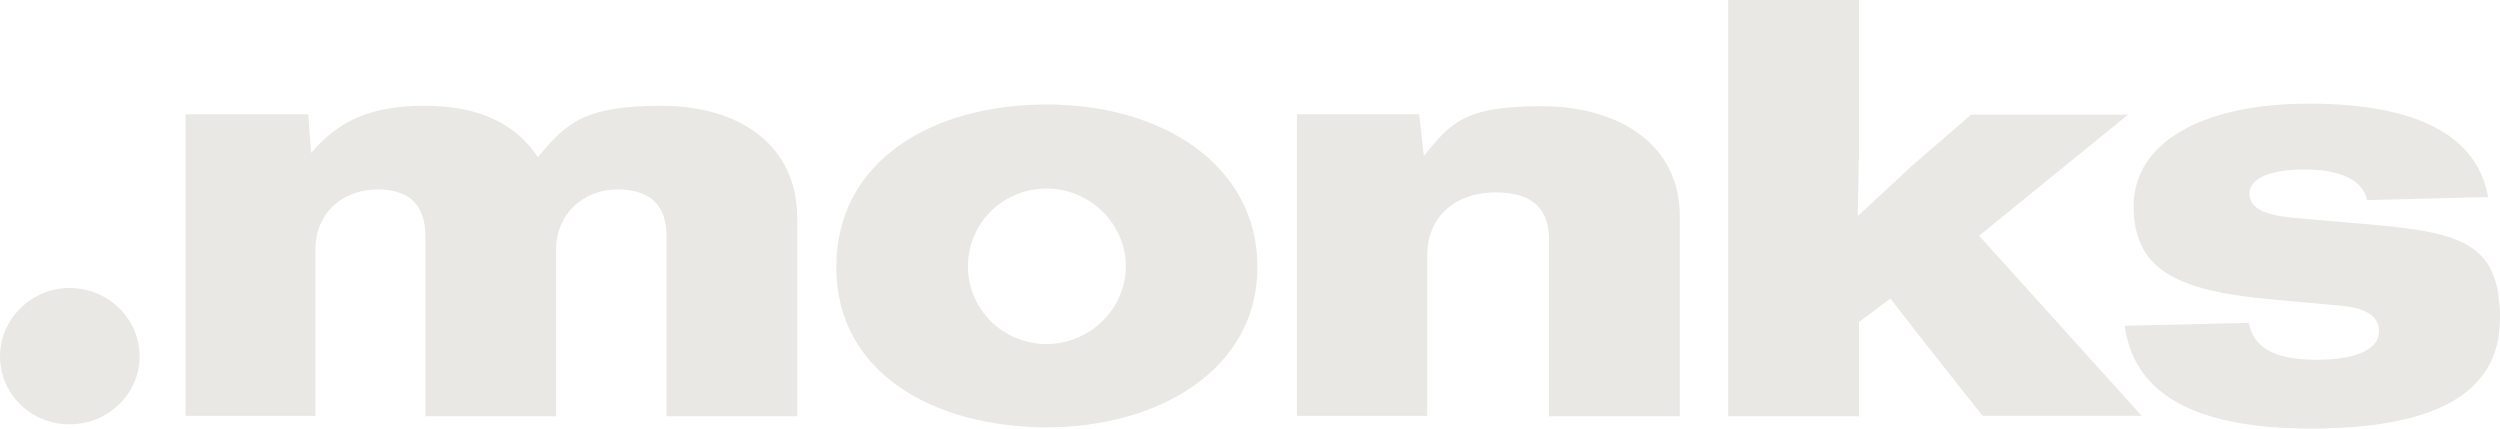
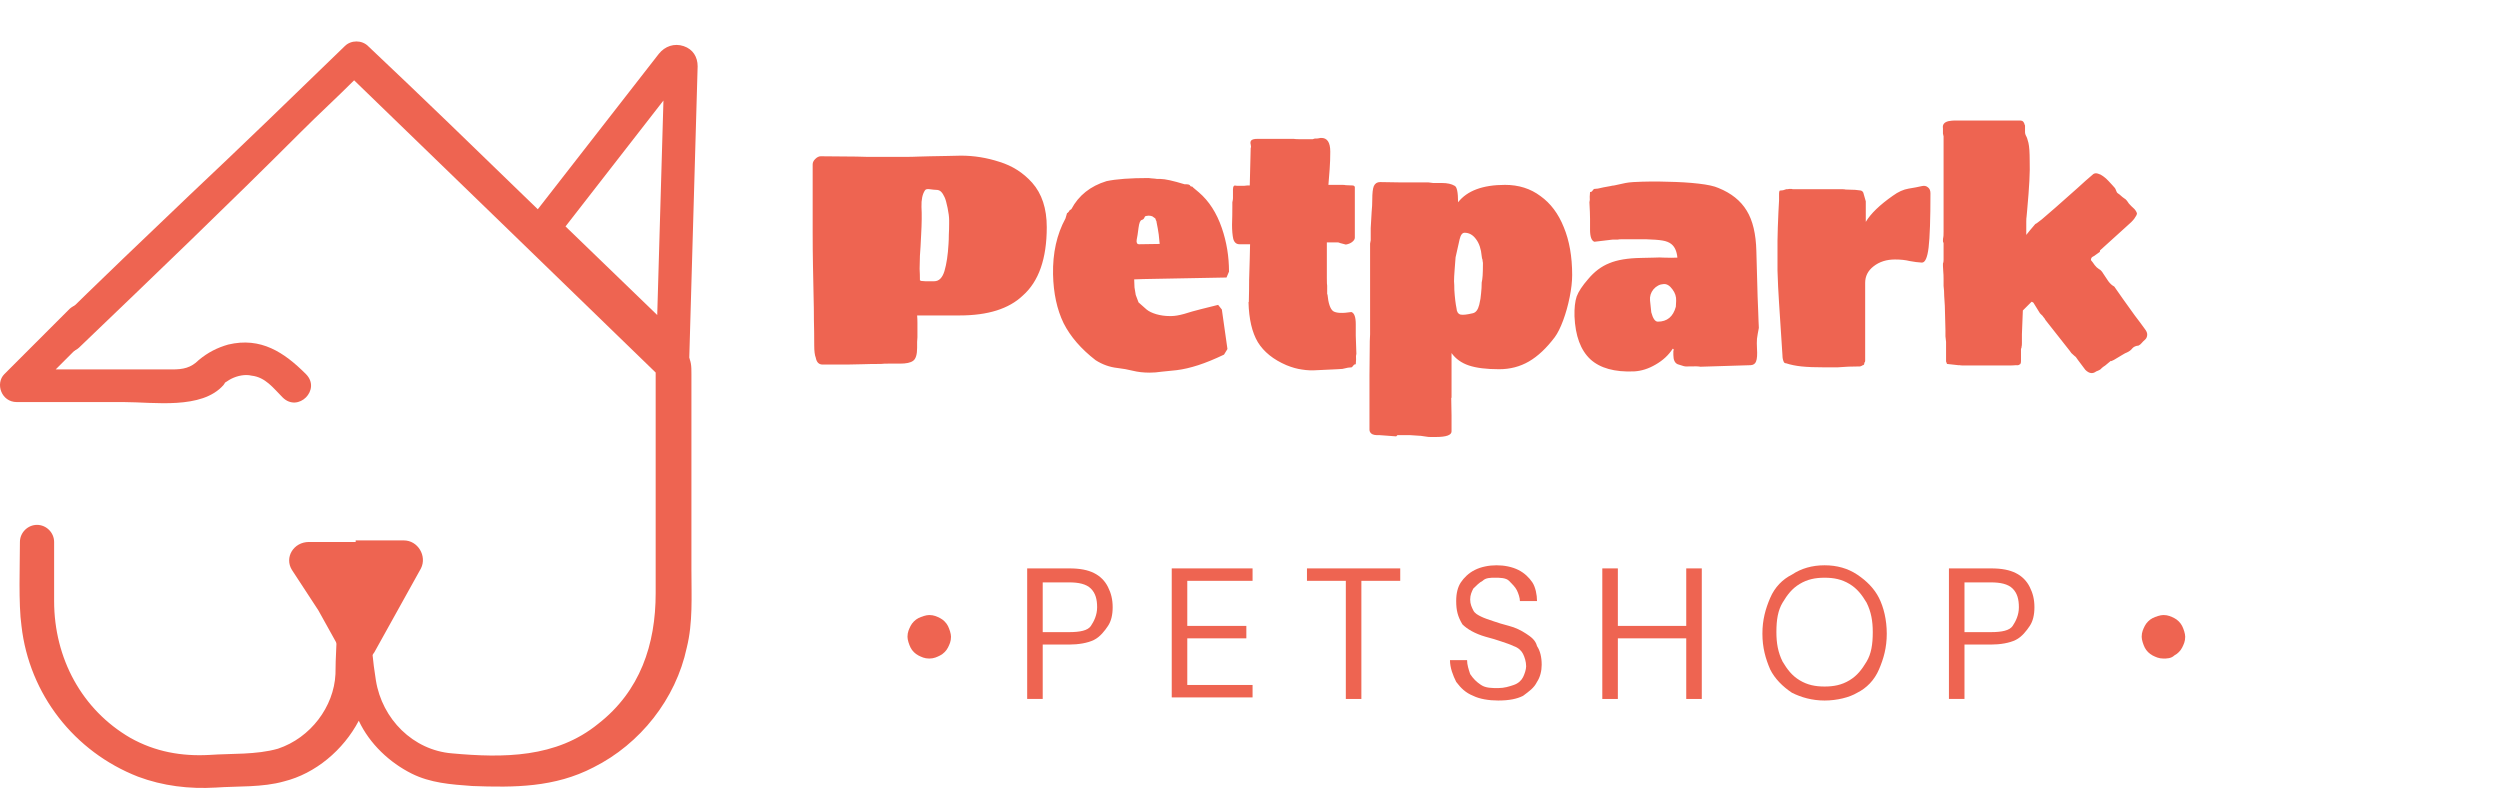
- <svg xmlns="http://www.w3.org/2000/svg" width="140" height="24" viewBox="0 0 140 24" fill="none">
-   <path d="M3.899 23.762C6.062 23.762 7.821 22.049 7.821 19.956C7.821 17.863 6.062 16.127 3.899 16.127C1.735 16.127 0 17.887 0 19.956C0 22.026 1.688 23.762 3.899 23.762Z" fill="#EAE8E4" />
-   <path d="M17.663 23.31V13.986C17.663 11.964 19.137 10.609 21.158 10.609C23.179 10.609 23.821 11.75 23.821 13.225V23.31H31.143V13.986C31.143 11.988 32.664 10.609 34.566 10.609C36.468 10.609 37.324 11.536 37.324 13.225V23.31H44.646V12.202C44.646 8.111 41.389 5.923 37.039 5.923C32.688 5.923 31.713 6.898 30.121 8.801C28.861 6.898 26.792 5.923 23.749 5.923C20.706 5.923 18.924 6.803 17.426 8.563L17.259 6.398H10.389V23.287H17.711H17.663V23.31Z" fill="#EAE8E4" />
-   <path d="M58.625 23.929C64.877 23.929 70.416 20.694 70.416 14.961C70.416 9.229 65.067 5.851 58.625 5.851C52.182 5.851 46.833 9.015 46.833 14.961C46.833 20.908 52.325 23.929 58.625 23.929ZM58.601 19.267C56.152 19.267 54.203 17.292 54.203 14.914C54.203 12.535 56.129 10.561 58.601 10.561C61.073 10.561 63.047 12.559 63.047 14.914C63.047 17.269 61.05 19.267 58.601 19.267Z" fill="#EAE8E4" />
-   <path d="M79.925 23.31V14.319C79.925 12.059 81.566 10.775 83.753 10.775C85.94 10.775 86.748 11.798 86.748 13.463V23.31H94.07V12.107C94.07 8.087 90.671 5.947 86.32 5.947C81.97 5.947 81.233 6.898 79.735 8.729L79.474 6.398H72.627V23.287H79.949L79.925 23.31Z" fill="#EAE8E4" />
-   <path d="M119.199 6.422H110.379L107.051 9.3L104.031 12.107L104.103 8.539V0H96.781V23.31H104.103V18.03L105.862 16.721L107.431 18.743L111.021 23.286H119.936L110.83 13.201L119.199 6.398V6.422Z" fill="#EAE8E4" />
-   <path d="M129.373 24C136.125 24 140 22.168 140 17.839C140 13.51 137.741 12.987 132.297 12.535L128.47 12.202C126.734 12.036 125.974 11.655 125.974 10.822C125.974 9.99 127.139 9.491 129.04 9.491C130.942 9.491 132.297 10.014 132.559 11.203L139.334 11.037C138.74 7.635 135.412 5.804 129.302 5.804C123.192 5.804 119.484 8.063 119.484 11.536C119.484 15.009 121.742 16.246 126.972 16.745L130.895 17.102C132.392 17.221 133.224 17.625 133.224 18.553C133.224 19.481 132.131 20.147 129.706 20.147C127.281 20.147 126.211 19.433 125.926 18.077L118.984 18.244C119.46 21.788 122.479 24 129.397 24H129.373Z" fill="#EAE8E4" />
+ <svg xmlns="http://www.w3.org/2000/svg" width="193" height="61" viewBox="0 0 193 61" fill="none">
+   <path d="M65.378 28.144H63.506C63.218 28.144 63.042 27.968 62.978 27.616C62.898 27.424 62.858 27.104 62.858 26.656C62.858 25.952 62.85 25.296 62.834 24.688C62.834 24.064 62.826 23.48 62.81 22.936C62.794 22.152 62.778 21.352 62.762 20.536C62.746 19.704 62.738 18.848 62.738 17.968V12.688C62.738 12.544 62.802 12.408 62.93 12.28C63.074 12.136 63.218 12.064 63.362 12.064L66.122 12.088C66.378 12.088 66.674 12.096 67.01 12.112C67.346 12.112 67.722 12.112 68.138 12.112C68.746 12.112 69.282 12.112 69.746 12.112C70.21 12.112 70.602 12.104 70.922 12.088L71.81 12.064C72.29 12.048 72.73 12.04 73.13 12.04C73.53 12.024 73.882 12.016 74.186 12.016C75.194 12.016 76.186 12.176 77.162 12.496C78.154 12.8 78.994 13.336 79.682 14.104C80.434 14.952 80.81 16.096 80.81 17.536C80.81 19.968 80.194 21.728 78.962 22.816C77.89 23.84 76.266 24.352 74.09 24.352H70.802C70.818 24.528 70.826 24.72 70.826 24.928C70.826 25.12 70.826 25.32 70.826 25.528V26.032C70.826 26.144 70.818 26.264 70.802 26.392C70.802 26.52 70.802 26.672 70.802 26.848C70.802 27.376 70.698 27.712 70.49 27.856C70.298 28 69.962 28.072 69.482 28.072C69.13 28.072 68.826 28.072 68.57 28.072C68.33 28.072 68.146 28.08 68.018 28.096C67.474 28.096 66.978 28.104 66.53 28.12C66.082 28.136 65.698 28.144 65.378 28.144ZM71.426 21.712H72.122C72.49 21.712 72.754 21.448 72.914 20.92C73.074 20.376 73.178 19.68 73.226 18.832C73.242 18.608 73.25 18.368 73.25 18.112C73.266 17.84 73.274 17.56 73.274 17.272V17.008C73.274 16.752 73.234 16.432 73.154 16.048C73.074 15.648 72.994 15.368 72.914 15.208C72.834 15.032 72.746 14.896 72.65 14.8C72.554 14.704 72.426 14.656 72.266 14.656C72.17 14.656 72.01 14.64 71.786 14.608C71.578 14.576 71.45 14.608 71.402 14.704C71.21 14.992 71.122 15.416 71.138 15.976C71.17 16.536 71.162 17.24 71.114 18.088C71.082 18.792 71.05 19.344 71.018 19.744C71.002 20.144 70.994 20.48 70.994 20.752C71.01 21.024 71.018 21.32 71.018 21.64C71.018 21.64 71.05 21.656 71.114 21.688L71.426 21.712ZM88.663 13.744C88.727 13.744 88.799 13.752 88.879 13.768C88.959 13.768 89.055 13.776 89.167 13.792C89.199 13.792 89.255 13.8 89.335 13.816C89.415 13.816 89.503 13.816 89.599 13.816C89.935 13.816 90.551 13.952 91.447 14.224H91.591C91.703 14.224 91.791 14.248 91.855 14.296C91.871 14.312 91.887 14.336 91.903 14.368C91.919 14.384 91.935 14.392 91.951 14.392C92.031 14.392 92.079 14.416 92.095 14.464L92.551 14.848C93.335 15.52 93.927 16.44 94.327 17.608C94.695 18.68 94.879 19.8 94.879 20.968L94.687 21.424L88.255 21.544L87.559 21.568L87.583 22.192L87.679 22.768L87.895 23.344L88.519 23.896C88.695 24.04 88.943 24.16 89.263 24.256C89.599 24.352 89.943 24.4 90.295 24.4H90.415C90.687 24.4 91.023 24.344 91.423 24.232C91.823 24.104 92.247 23.984 92.695 23.872L94.039 23.536L94.327 23.896L94.759 26.944L94.495 27.376C93.759 27.728 93.095 28 92.503 28.192C91.911 28.384 91.359 28.512 90.847 28.576C90.399 28.624 90.007 28.664 89.671 28.696C89.351 28.744 89.047 28.768 88.759 28.768C88.279 28.768 87.847 28.72 87.463 28.624C87.079 28.528 86.679 28.456 86.263 28.408C85.671 28.344 85.111 28.144 84.583 27.808C83.463 26.944 82.639 25.992 82.111 24.952C81.599 23.896 81.327 22.64 81.295 21.184C81.263 19.536 81.583 18.096 82.255 16.864L82.375 16.456C82.439 16.424 82.471 16.4 82.471 16.384C82.487 16.352 82.503 16.336 82.519 16.336L82.567 16.24L82.711 16.144C83.271 15.088 84.175 14.368 85.423 13.984C86.175 13.824 87.255 13.744 88.663 13.744ZM88.663 16.648C88.615 16.648 88.559 16.656 88.495 16.672C88.431 16.672 88.383 16.712 88.351 16.792C88.319 16.888 88.247 16.952 88.135 16.984C88.023 17.016 87.943 17.216 87.895 17.584C87.847 17.984 87.799 18.296 87.751 18.52C87.719 18.744 87.783 18.856 87.943 18.856L89.527 18.832L89.455 18.112L89.383 17.656L89.287 17.152C89.287 17.088 89.271 17.04 89.239 17.008C89.223 16.976 89.207 16.928 89.191 16.864L88.951 16.696C88.855 16.664 88.759 16.648 88.663 16.648ZM103.249 28.504C102.657 28.536 102.145 28.56 101.713 28.576C101.297 28.608 100.897 28.592 100.513 28.528C100.145 28.48 99.745 28.368 99.313 28.192C98.305 27.76 97.569 27.168 97.105 26.416C96.657 25.664 96.417 24.632 96.385 23.32H96.409C96.425 22.76 96.433 22.184 96.433 21.592C96.449 20.984 96.465 20.432 96.481 19.936C96.497 19.424 96.505 19.064 96.505 18.856H95.689C95.449 18.856 95.289 18.72 95.209 18.448C95.145 18.16 95.113 17.792 95.113 17.344C95.129 16.896 95.137 16.424 95.137 15.928V15.616C95.169 15.488 95.185 15.384 95.185 15.304C95.185 15.224 95.185 15.152 95.185 15.088V14.608L95.209 14.416L95.305 14.32L95.497 14.344H96.145C96.385 14.344 96.497 14.344 96.481 14.344C96.465 14.344 96.401 14.344 96.289 14.344C96.193 14.328 96.121 14.32 96.073 14.32H96.481L96.553 11.44C96.585 11.36 96.585 11.264 96.553 11.152C96.521 11.04 96.529 10.944 96.577 10.864C96.641 10.768 96.809 10.72 97.081 10.72H99.865C99.977 10.736 100.105 10.744 100.249 10.744C100.393 10.744 100.561 10.744 100.753 10.744H101.353C101.433 10.712 101.489 10.696 101.521 10.696C101.569 10.696 101.617 10.696 101.665 10.696C101.729 10.68 101.785 10.672 101.833 10.672C101.881 10.656 101.929 10.648 101.977 10.648C102.457 10.632 102.697 10.984 102.697 11.704C102.697 12.168 102.681 12.624 102.649 13.072C102.617 13.504 102.585 13.904 102.553 14.272H103.393C103.473 14.272 103.561 14.272 103.657 14.272C103.753 14.272 103.833 14.28 103.897 14.296L104.473 14.32L104.545 14.368C104.577 14.384 104.593 14.408 104.593 14.44V18.352C104.593 18.464 104.521 18.576 104.377 18.688C104.249 18.784 104.089 18.848 103.897 18.88C103.641 18.816 103.489 18.776 103.441 18.76C103.393 18.728 103.329 18.712 103.249 18.712H102.433V19.48C102.433 20.424 102.433 21.08 102.433 21.448C102.433 21.816 102.441 22.016 102.457 22.048V22.72H102.481C102.545 23.408 102.689 23.84 102.913 24.016C103.153 24.176 103.625 24.2 104.329 24.088C104.553 24.168 104.665 24.48 104.665 25.024C104.665 25.104 104.665 25.2 104.665 25.312C104.665 25.424 104.665 25.624 104.665 25.912C104.681 26.2 104.697 26.672 104.713 27.328C104.681 27.424 104.673 27.568 104.689 27.76L104.665 28.12C104.601 28.12 104.553 28.136 104.521 28.168L104.401 28.312C104.369 28.344 104.345 28.36 104.329 28.36C104.265 28.36 104.177 28.368 104.065 28.384C103.953 28.416 103.809 28.448 103.633 28.48L103.249 28.504ZM105.747 26.416V26.344L105.771 25.816V20.728C105.771 20.104 105.771 19.656 105.771 19.384C105.771 19.096 105.771 18.904 105.771 18.808C105.787 18.712 105.803 18.624 105.819 18.544V17.608C105.851 17.08 105.875 16.664 105.891 16.36C105.923 16.04 105.939 15.728 105.939 15.424C105.939 14.912 105.979 14.56 106.059 14.368C106.155 14.16 106.315 14.056 106.539 14.056L108.027 14.08H110.259C110.339 14.096 110.467 14.112 110.643 14.128C110.835 14.128 111.059 14.128 111.315 14.128C111.731 14.128 112.059 14.2 112.299 14.344C112.475 14.424 112.563 14.848 112.563 15.616C113.267 14.72 114.475 14.272 116.187 14.272C117.243 14.272 118.155 14.56 118.923 15.136C119.707 15.696 120.307 16.496 120.723 17.536C121.155 18.576 121.371 19.808 121.371 21.232C121.371 21.728 121.307 22.296 121.179 22.936C121.051 23.576 120.883 24.176 120.675 24.736C120.467 25.296 120.251 25.728 120.027 26.032C119.387 26.88 118.723 27.504 118.035 27.904C117.347 28.304 116.579 28.504 115.731 28.504C114.755 28.504 113.979 28.408 113.403 28.216C112.827 28.024 112.379 27.704 112.059 27.256V30.712H112.035L112.059 32.08V33.304C112.059 33.592 111.651 33.736 110.835 33.736C110.675 33.736 110.539 33.736 110.427 33.736C110.315 33.736 110.219 33.728 110.139 33.712C110.011 33.696 109.899 33.68 109.803 33.664C109.723 33.648 109.643 33.64 109.563 33.64C109.435 33.624 109.195 33.608 108.843 33.592C108.491 33.592 108.171 33.592 107.883 33.592L107.787 33.688L106.491 33.592C106.187 33.608 105.979 33.568 105.867 33.472C105.771 33.392 105.723 33.288 105.723 33.16C105.723 33.048 105.723 32.952 105.723 32.872C105.723 31.368 105.723 30.08 105.723 29.008C105.739 27.952 105.747 27.088 105.747 26.416ZM113.691 24.184C113.931 24.136 114.099 23.92 114.195 23.536C114.275 23.216 114.323 22.92 114.339 22.648C114.371 22.376 114.387 22.096 114.387 21.808C114.419 21.68 114.443 21.504 114.459 21.28C114.475 21.056 114.483 20.728 114.483 20.296L114.459 20.152C114.459 20.072 114.443 20 114.411 19.936C114.395 19.872 114.387 19.816 114.387 19.768C114.339 19.224 114.195 18.792 113.955 18.472C113.715 18.136 113.419 17.968 113.067 17.968C112.891 17.968 112.763 18.136 112.683 18.472C112.603 18.808 112.499 19.272 112.371 19.864C112.355 20.072 112.331 20.384 112.299 20.8C112.267 21.2 112.251 21.504 112.251 21.712C112.267 21.888 112.275 22.112 112.275 22.384C112.291 22.656 112.315 22.928 112.347 23.2C112.379 23.456 112.411 23.656 112.443 23.8C112.459 24.056 112.555 24.216 112.731 24.28C112.907 24.328 113.227 24.296 113.691 24.184ZM126.159 28.672C124.655 28.736 123.527 28.424 122.775 27.736C122.023 27.032 121.615 25.928 121.551 24.424C121.535 23.784 121.591 23.272 121.719 22.888C121.863 22.504 122.159 22.056 122.607 21.544C123.087 20.968 123.631 20.56 124.239 20.32C124.847 20.064 125.663 19.928 126.687 19.912C127.087 19.896 127.431 19.888 127.719 19.888C128.023 19.872 128.255 19.872 128.415 19.888C128.879 19.904 129.239 19.904 129.495 19.888C129.447 19.392 129.287 19.04 129.015 18.832C128.855 18.704 128.631 18.616 128.343 18.568C128.055 18.52 127.639 18.488 127.095 18.472H125.175C125.015 18.472 124.927 18.48 124.911 18.496C124.911 18.496 124.839 18.496 124.695 18.496H124.503L123.087 18.664C122.863 18.584 122.751 18.272 122.751 17.728C122.751 17.632 122.751 17.536 122.751 17.44C122.751 17.328 122.751 17.144 122.751 16.888C122.751 16.616 122.735 16.192 122.703 15.616C122.735 15.504 122.743 15.36 122.727 15.184L122.751 14.824C122.815 14.824 122.863 14.808 122.895 14.776L123.015 14.632C123.031 14.6 123.055 14.584 123.087 14.584C123.151 14.584 123.239 14.576 123.351 14.56C123.479 14.528 123.623 14.496 123.783 14.464L124.311 14.368C124.439 14.336 124.535 14.32 124.599 14.32C125.047 14.224 125.343 14.16 125.487 14.128C125.647 14.096 125.847 14.072 126.087 14.056C126.999 14.008 127.895 14 128.775 14.032C129.655 14.048 130.439 14.096 131.127 14.176C131.831 14.256 132.343 14.368 132.663 14.512C133.655 14.912 134.383 15.496 134.847 16.264C135.311 17.016 135.559 18.056 135.591 19.384L135.687 22.888C135.703 23.336 135.719 23.736 135.735 24.088C135.751 24.424 135.759 24.656 135.759 24.784L135.783 25.312C135.719 25.632 135.671 25.912 135.639 26.152C135.623 26.376 135.623 26.624 135.639 26.896C135.671 27.376 135.647 27.712 135.567 27.904C135.503 28.08 135.367 28.176 135.159 28.192L131.271 28.312C131.143 28.28 130.839 28.272 130.359 28.288C130.183 28.304 130.031 28.288 129.903 28.24C129.775 28.208 129.647 28.168 129.519 28.12C129.295 28.024 129.183 27.784 129.183 27.4V27.112C129.183 27.08 129.191 27.056 129.207 27.04V26.968C129.175 26.936 129.151 26.92 129.135 26.92C128.815 27.416 128.375 27.824 127.815 28.144C127.271 28.464 126.719 28.64 126.159 28.672ZM127.983 24.832C128.703 24.832 129.167 24.448 129.375 23.68L129.399 23.224C129.415 22.904 129.319 22.608 129.111 22.336C128.903 22.048 128.679 21.912 128.439 21.928C128.135 21.944 127.871 22.08 127.647 22.336C127.439 22.592 127.351 22.88 127.383 23.2L127.479 24.112C127.607 24.592 127.775 24.832 127.983 24.832ZM140.943 28.36C140.143 28.36 139.519 28.336 139.071 28.288C138.623 28.24 138.231 28.16 137.895 28.048C137.799 28.048 137.735 28.008 137.703 27.928C137.639 27.784 137.607 27.624 137.607 27.448L137.343 23.392C137.311 22.944 137.287 22.528 137.271 22.144C137.255 21.76 137.239 21.344 137.223 20.896C137.223 20.432 137.223 19.888 137.223 19.264V18.568L137.247 17.56L137.295 16.36L137.343 15.472C137.343 15.2 137.343 15.032 137.343 14.968C137.343 14.888 137.351 14.824 137.367 14.776C137.367 14.728 137.399 14.704 137.463 14.704C137.607 14.704 137.751 14.672 137.895 14.608C137.927 14.608 137.959 14.608 137.991 14.608C138.023 14.608 138.071 14.6 138.135 14.584C138.167 14.584 138.207 14.584 138.255 14.584C138.319 14.584 138.367 14.592 138.399 14.608H141.783C142.023 14.608 142.183 14.608 142.263 14.608C142.343 14.608 142.415 14.616 142.479 14.632L143.223 14.656C143.415 14.672 143.551 14.688 143.631 14.704C143.727 14.72 143.799 14.776 143.847 14.872L144.039 15.544V17.128C144.423 16.488 145.119 15.816 146.127 15.112C146.543 14.808 146.951 14.624 147.351 14.56C147.751 14.496 148.087 14.432 148.359 14.368C148.551 14.32 148.711 14.352 148.839 14.464C148.967 14.56 149.031 14.712 149.031 14.92C149.031 16.92 148.983 18.32 148.887 19.12C148.791 19.904 148.615 20.288 148.359 20.272C148.071 20.256 147.759 20.216 147.423 20.152C147.103 20.072 146.727 20.032 146.295 20.032C145.639 20.032 145.087 20.208 144.639 20.56C144.207 20.896 143.991 21.32 143.991 21.832V27.832C143.991 27.912 143.975 27.96 143.943 27.976C143.927 27.992 143.919 28.032 143.919 28.096C143.903 28.16 143.863 28.192 143.799 28.192C143.815 28.192 143.791 28.208 143.727 28.24L143.607 28.288C142.983 28.288 142.391 28.312 141.831 28.36H140.943ZM165.572 25.384C165.7 25.544 165.764 25.688 165.764 25.816C165.764 25.976 165.716 26.104 165.62 26.2C165.492 26.312 165.396 26.408 165.332 26.488C165.268 26.568 165.188 26.632 165.092 26.68C164.884 26.696 164.724 26.768 164.612 26.896C164.516 27.024 164.38 27.128 164.204 27.208C164.14 27.224 164.004 27.296 163.796 27.424C163.588 27.552 163.388 27.672 163.196 27.784C163.02 27.88 162.94 27.904 162.956 27.856L162.524 28.216C162.396 28.296 162.3 28.368 162.236 28.432C162.188 28.512 162.052 28.592 161.828 28.672C161.556 28.88 161.276 28.84 160.988 28.552C160.972 28.52 160.9 28.424 160.772 28.264C160.66 28.104 160.54 27.944 160.412 27.784C160.3 27.608 160.22 27.512 160.172 27.496L159.908 27.256C159.828 27.144 159.788 27.088 159.788 27.088L157.916 24.712C157.868 24.616 157.812 24.536 157.748 24.472C157.7 24.392 157.652 24.336 157.604 24.304C157.556 24.256 157.516 24.216 157.484 24.184L156.98 23.368C156.916 23.32 156.868 23.296 156.836 23.296L156.164 23.968L156.092 25.792V26.488C156.092 26.648 156.084 26.728 156.068 26.728C156.068 26.728 156.068 26.752 156.068 26.8C156.052 26.848 156.036 26.896 156.02 26.944C156.02 26.992 156.02 27.104 156.02 27.28V27.88C156.02 28.04 155.98 28.128 155.9 28.144C155.852 28.192 155.764 28.208 155.636 28.192C155.476 28.208 155.292 28.216 155.084 28.216C154.876 28.216 154.588 28.216 154.22 28.216H151.628C151.42 28.216 151.308 28.208 151.292 28.192H151.172L150.308 28.096L150.236 27.904V26.392C150.22 26.28 150.204 26.136 150.188 25.96C150.188 25.784 150.188 25.624 150.188 25.48L150.14 23.608C150.124 23.352 150.108 23.096 150.092 22.84C150.092 22.568 150.076 22.312 150.044 22.072V21.544C150.044 21.32 150.036 21.128 150.02 20.968C150.004 20.792 149.996 20.648 149.996 20.536V20.344C150.028 20.28 150.044 20.192 150.044 20.08C150.044 19.968 150.044 19.736 150.044 19.384V18.952C150.044 18.856 150.044 18.8 150.044 18.784C150.044 18.752 150.036 18.728 150.02 18.712C150.004 18.696 149.996 18.656 149.996 18.592C149.996 18.464 150.004 18.376 150.02 18.328C150.036 18.296 150.044 18.144 150.044 17.872C150.044 17.6 150.044 17.152 150.044 16.528C150.044 15.888 150.044 15.024 150.044 13.936V10.528C150.028 10.448 150.012 10.376 149.996 10.312C149.996 10.248 149.996 10.184 149.996 10.12V9.904C149.948 9.616 150.092 9.432 150.428 9.352C150.62 9.32 150.772 9.304 150.884 9.304H155.972C156.148 9.304 156.26 9.416 156.308 9.64C156.324 9.656 156.332 9.68 156.332 9.712C156.332 9.728 156.332 9.792 156.332 9.904V10.216C156.332 10.296 156.356 10.384 156.404 10.48C156.468 10.576 156.532 10.76 156.596 11.032C156.66 11.304 156.692 11.76 156.692 12.4C156.708 12.816 156.7 13.336 156.668 13.96C156.636 14.568 156.58 15.312 156.5 16.192L156.452 16.72C156.436 16.8 156.428 16.936 156.428 17.128C156.428 17.32 156.428 17.656 156.428 18.136C156.508 18.04 156.604 17.92 156.716 17.776C156.844 17.616 156.98 17.456 157.124 17.296C157.156 17.296 157.324 17.176 157.628 16.936C157.932 16.68 158.284 16.376 158.684 16.024C159.372 15.416 159.932 14.92 160.364 14.536C160.796 14.136 161.212 13.768 161.612 13.432C161.724 13.368 161.844 13.36 161.972 13.408C162.1 13.44 162.228 13.504 162.356 13.6C162.516 13.712 162.66 13.84 162.788 13.984C162.916 14.112 163.012 14.216 163.076 14.296C163.236 14.456 163.324 14.576 163.34 14.656C163.372 14.72 163.396 14.776 163.412 14.824C163.428 14.872 163.5 14.936 163.628 15.016C163.804 15.176 163.932 15.28 164.012 15.328C164.092 15.36 164.204 15.488 164.348 15.712C164.476 15.856 164.596 15.976 164.708 16.072C164.82 16.168 164.908 16.296 164.972 16.456V16.48C164.972 16.56 164.908 16.688 164.78 16.864C164.668 17.024 164.452 17.24 164.132 17.512L162.116 19.336C162.116 19.352 162.116 19.368 162.116 19.384C162.132 19.384 162.124 19.408 162.092 19.456L161.756 19.696C161.724 19.728 161.66 19.768 161.564 19.816C161.468 19.864 161.42 19.952 161.42 20.08C161.516 20.192 161.612 20.32 161.708 20.464C161.804 20.592 161.916 20.696 162.044 20.776C162.156 20.824 162.268 20.944 162.38 21.136C162.508 21.328 162.636 21.52 162.764 21.712C162.908 21.904 163.06 22.04 163.22 22.12C163.38 22.344 163.604 22.664 163.892 23.08C164.196 23.496 164.5 23.92 164.804 24.352C165.124 24.768 165.38 25.112 165.572 25.384ZM157.172 17.224C157.204 17.192 157.204 17.192 157.172 17.224C157.14 17.256 157.124 17.28 157.124 17.296C157.108 17.296 157.124 17.272 157.172 17.224Z" fill="#EE6451" />
+   <path d="M71.738 50.84C71.378 50.84 71.138 50.72 70.898 50.6C70.658 50.48 70.418 50.24 70.298 50C70.178 49.76 70.058 49.4 70.058 49.16C70.058 48.8 70.178 48.56 70.298 48.32C70.418 48.08 70.658 47.84 70.898 47.72C71.138 47.6 71.498 47.48 71.738 47.48C72.098 47.48 72.338 47.6 72.578 47.72C72.818 47.84 73.058 48.08 73.178 48.32C73.298 48.56 73.418 48.92 73.418 49.16C73.418 49.52 73.298 49.76 73.178 50C73.058 50.24 72.818 50.48 72.578 50.6C72.338 50.72 72.098 50.84 71.738 50.84Z" fill="#EE6451" />
+   <path d="M79.298 53.96V43.88H82.538C83.378 43.88 83.978 44 84.458 44.24C84.938 44.48 85.298 44.84 85.538 45.32C85.778 45.8 85.898 46.28 85.898 46.88C85.898 47.48 85.778 47.96 85.538 48.32C85.298 48.68 84.938 49.16 84.458 49.4C83.978 49.64 83.258 49.76 82.538 49.76H80.498V53.96H79.298ZM80.498 48.8H82.538C83.378 48.8 83.978 48.68 84.218 48.32C84.458 47.96 84.698 47.48 84.698 46.88C84.698 46.28 84.578 45.8 84.218 45.44C83.858 45.08 83.258 44.96 82.538 44.96H80.498V48.8Z" fill="#EE6451" />
+   <path d="M90.458 53.96V43.88H96.698V44.84H91.658V48.32H96.218V49.28H91.658V52.88H96.698V53.84H90.458V53.96Z" fill="#EE6451" />
+   <path d="M103.898 53.96V44.84H100.898V43.88H108.098V44.84H105.098V53.96H103.898Z" fill="#EE6451" />
+   <path d="M115.658 54.08C114.938 54.08 114.218 53.96 113.738 53.72C113.138 53.48 112.778 53.12 112.418 52.64C112.178 52.16 111.938 51.56 111.938 50.96H113.258C113.258 51.32 113.378 51.68 113.498 52.04C113.738 52.4 113.978 52.64 114.338 52.88C114.698 53.12 115.178 53.12 115.658 53.12C116.138 53.12 116.498 53 116.858 52.88C117.218 52.76 117.458 52.52 117.578 52.28C117.698 52.04 117.818 51.68 117.818 51.44C117.818 51.08 117.698 50.72 117.578 50.48C117.458 50.24 117.218 50 116.858 49.88C116.618 49.76 116.258 49.64 115.898 49.52C115.538 49.4 115.178 49.28 114.698 49.16C113.858 48.92 113.258 48.56 112.898 48.2C112.538 47.6 112.418 47.12 112.418 46.4C112.418 45.8 112.538 45.32 112.778 44.96C113.018 44.6 113.378 44.24 113.858 44C114.338 43.76 114.938 43.64 115.538 43.64C116.138 43.64 116.738 43.76 117.218 44C117.698 44.24 118.058 44.6 118.298 44.96C118.538 45.32 118.658 45.92 118.658 46.4H117.338C117.338 46.16 117.218 45.8 117.098 45.56C116.978 45.32 116.738 45.08 116.498 44.84C116.258 44.6 115.778 44.6 115.418 44.6C115.058 44.6 114.698 44.6 114.458 44.84C114.218 44.96 113.978 45.2 113.738 45.44C113.618 45.68 113.498 45.92 113.498 46.28C113.498 46.64 113.618 46.88 113.738 47.12C113.858 47.36 114.098 47.48 114.338 47.6C114.578 47.72 114.938 47.84 115.298 47.96C115.658 48.08 116.018 48.2 116.498 48.32C116.978 48.44 117.458 48.68 117.818 48.92C118.178 49.16 118.538 49.4 118.658 49.88C118.898 50.24 119.018 50.72 119.018 51.32C119.018 51.8 118.898 52.28 118.658 52.64C118.418 53.12 118.058 53.36 117.578 53.72C117.098 53.96 116.498 54.08 115.658 54.08Z" fill="#EE6451" />
+   <path d="M123.698 53.96V43.88H124.898V53.96H123.698ZM124.658 49.28V48.32H130.418V49.28H124.658ZM130.178 53.96V43.88H131.378V53.96H130.178Z" fill="#EE6451" />
+   <path d="M140.858 54.08C139.898 54.08 139.058 53.84 138.338 53.48C137.618 53 137.018 52.4 136.658 51.68C136.298 50.84 136.058 50 136.058 48.92C136.058 47.84 136.298 47 136.658 46.16C137.018 45.32 137.618 44.72 138.338 44.36C139.058 43.88 139.898 43.64 140.858 43.64C141.818 43.64 142.658 43.88 143.378 44.36C144.098 44.84 144.698 45.44 145.058 46.16C145.418 46.88 145.658 47.84 145.658 48.92C145.658 50 145.418 50.84 145.058 51.68C144.698 52.52 144.098 53.12 143.378 53.48C142.778 53.84 141.818 54.08 140.858 54.08ZM140.858 53C141.578 53 142.178 52.88 142.778 52.52C143.378 52.16 143.738 51.68 144.098 51.08C144.458 50.48 144.578 49.76 144.578 48.8C144.578 47.96 144.458 47.24 144.098 46.52C143.738 45.92 143.378 45.44 142.778 45.08C142.178 44.72 141.578 44.6 140.858 44.6C140.138 44.6 139.538 44.72 138.938 45.08C138.338 45.44 137.978 45.92 137.618 46.52C137.258 47.12 137.138 47.84 137.138 48.8C137.138 49.64 137.258 50.36 137.618 51.08C137.978 51.68 138.338 52.16 138.938 52.52C139.538 52.88 140.138 53 140.858 53Z" fill="#EE6451" />
+   <path d="M150.458 53.96V43.88H153.698C154.538 43.88 155.138 44 155.618 44.24C156.098 44.48 156.458 44.84 156.698 45.32C156.938 45.8 157.058 46.28 157.058 46.88C157.058 47.48 156.938 47.96 156.698 48.32C156.458 48.68 156.098 49.16 155.618 49.4C155.138 49.64 154.418 49.76 153.698 49.76H151.658V53.96H150.458ZM151.658 48.8H153.698C154.538 48.8 155.138 48.68 155.378 48.32C155.618 47.96 155.858 47.48 155.858 46.88C155.858 46.28 155.738 45.8 155.378 45.44C155.018 45.08 154.418 44.96 153.698 44.96H151.658V48.8Z" fill="#EE6451" />
+   <path d="M167.018 50.84C166.658 50.84 166.418 50.72 166.178 50.6C165.938 50.48 165.698 50.24 165.578 50C165.458 49.76 165.338 49.4 165.338 49.16C165.338 48.8 165.458 48.56 165.578 48.32C165.698 48.08 165.938 47.84 166.178 47.72C166.418 47.6 166.778 47.48 167.018 47.48C167.378 47.48 167.618 47.6 167.858 47.72C168.098 47.84 168.338 48.08 168.458 48.32C168.578 48.56 168.698 48.92 168.698 49.16C168.698 49.52 168.578 49.76 168.458 50C168.338 50.24 168.098 50.48 167.858 50.6C167.618 50.84 167.258 50.84 167.018 50.84Z" fill="#EE6451" />
+   <path d="M53.378 44V28.88C53.378 28.28 53.378 27.8 53.018 27.32C52.658 26.84 52.178 26.48 51.698 26C48.098 22.52 44.378 18.92 40.778 15.44C36.698 11.48 32.618 7.52 28.418 3.56C27.938 3.08 27.098 3.08 26.618 3.56C22.658 7.4 18.698 11.24 14.618 15.08C11.978 17.6 7.058 22.28 4.418 24.92C3.218 26.12 4.898 27.92 6.098 26.84C11.858 21.32 17.618 15.8 23.258 10.16C24.578 8.84 26.018 7.52 27.338 6.2C31.178 9.92 34.898 13.52 38.738 17.24C42.698 21.08 46.658 24.92 50.618 28.76V45.8C50.618 49.76 49.418 53.36 46.178 55.88C42.938 58.52 38.858 58.52 34.898 58.16C31.898 57.92 29.498 55.52 29.018 52.52C28.778 51.08 28.658 49.52 28.538 48.08C28.298 46.52 26.018 46.4 26.018 48.08C26.018 49.4 25.898 50.72 25.898 52.04C25.778 54.56 23.978 56.96 21.458 57.8C19.778 58.28 17.858 58.16 16.178 58.28C14.018 58.4 11.978 58.04 10.058 56.96C6.338 54.8 4.178 50.84 4.178 46.4C4.178 44.84 4.178 43.28 4.178 41.84C4.178 41.12 3.578 40.52 2.858 40.52C2.138 40.52 1.538 41.12 1.538 41.84C1.538 43.52 1.418 46.64 1.658 48.32C2.258 53.6 5.738 58.04 10.658 59.96C12.578 60.68 14.618 60.92 16.658 60.8C18.338 60.68 20.258 60.8 21.938 60.32C24.338 59.72 26.498 57.92 27.698 55.64C28.538 57.44 30.098 58.88 31.778 59.72C33.218 60.44 34.778 60.56 36.458 60.68C39.698 60.8 42.818 60.8 45.818 59.24C49.418 57.44 52.178 53.96 53.018 50C53.498 48.08 53.378 46.04 53.378 44Z" fill="#EE6451" />
+   <path d="M27.458 41.72H31.178C32.258 41.72 32.978 42.92 32.498 43.88L30.698 47.12L28.898 50.36C28.298 51.32 26.978 51.32 26.378 50.36L24.578 47.12L22.538 44C21.938 43.04 22.658 41.84 23.858 41.84H27.458V41.72Z" fill="#EE6451" />
+   <path d="M5.378 23.84C3.698 25.52 2.018 27.2 0.338 28.88C-0.382 29.6 0.098 31.04 1.298 31.04C4.058 31.04 6.818 31.04 9.578 31.04C11.858 31.04 15.578 31.64 17.258 29.72C17.618 29.24 17.018 29.72 17.258 29.6C17.498 29.48 17.618 29.36 17.858 29.24C18.338 29 18.938 28.88 19.418 29C20.498 29.12 21.098 29.96 21.818 30.68C23.018 31.88 24.818 30.08 23.618 28.88C21.938 27.2 20.138 26 17.618 26.6C16.778 26.84 16.058 27.2 15.338 27.8C14.738 28.4 14.138 28.52 13.298 28.52C10.538 28.52 7.658 28.52 4.898 28.52C3.578 28.52 2.378 28.52 1.058 28.52C1.418 29.36 1.778 30.08 2.018 30.8C3.698 29.12 5.378 27.44 7.058 25.76C8.378 24.56 6.578 22.76 5.378 23.84Z" fill="#EE6451" />
+   <path d="M53.138 30.2L40.298 17.72L50.858 4.16C51.338 3.56 52.058 3.32 52.778 3.56C53.498 3.8 53.858 4.4 53.858 5.12L53.138 30.2ZM43.658 17.48L50.738 24.32L51.218 7.76L43.658 17.48Z" fill="#EE6451" />
</svg>
